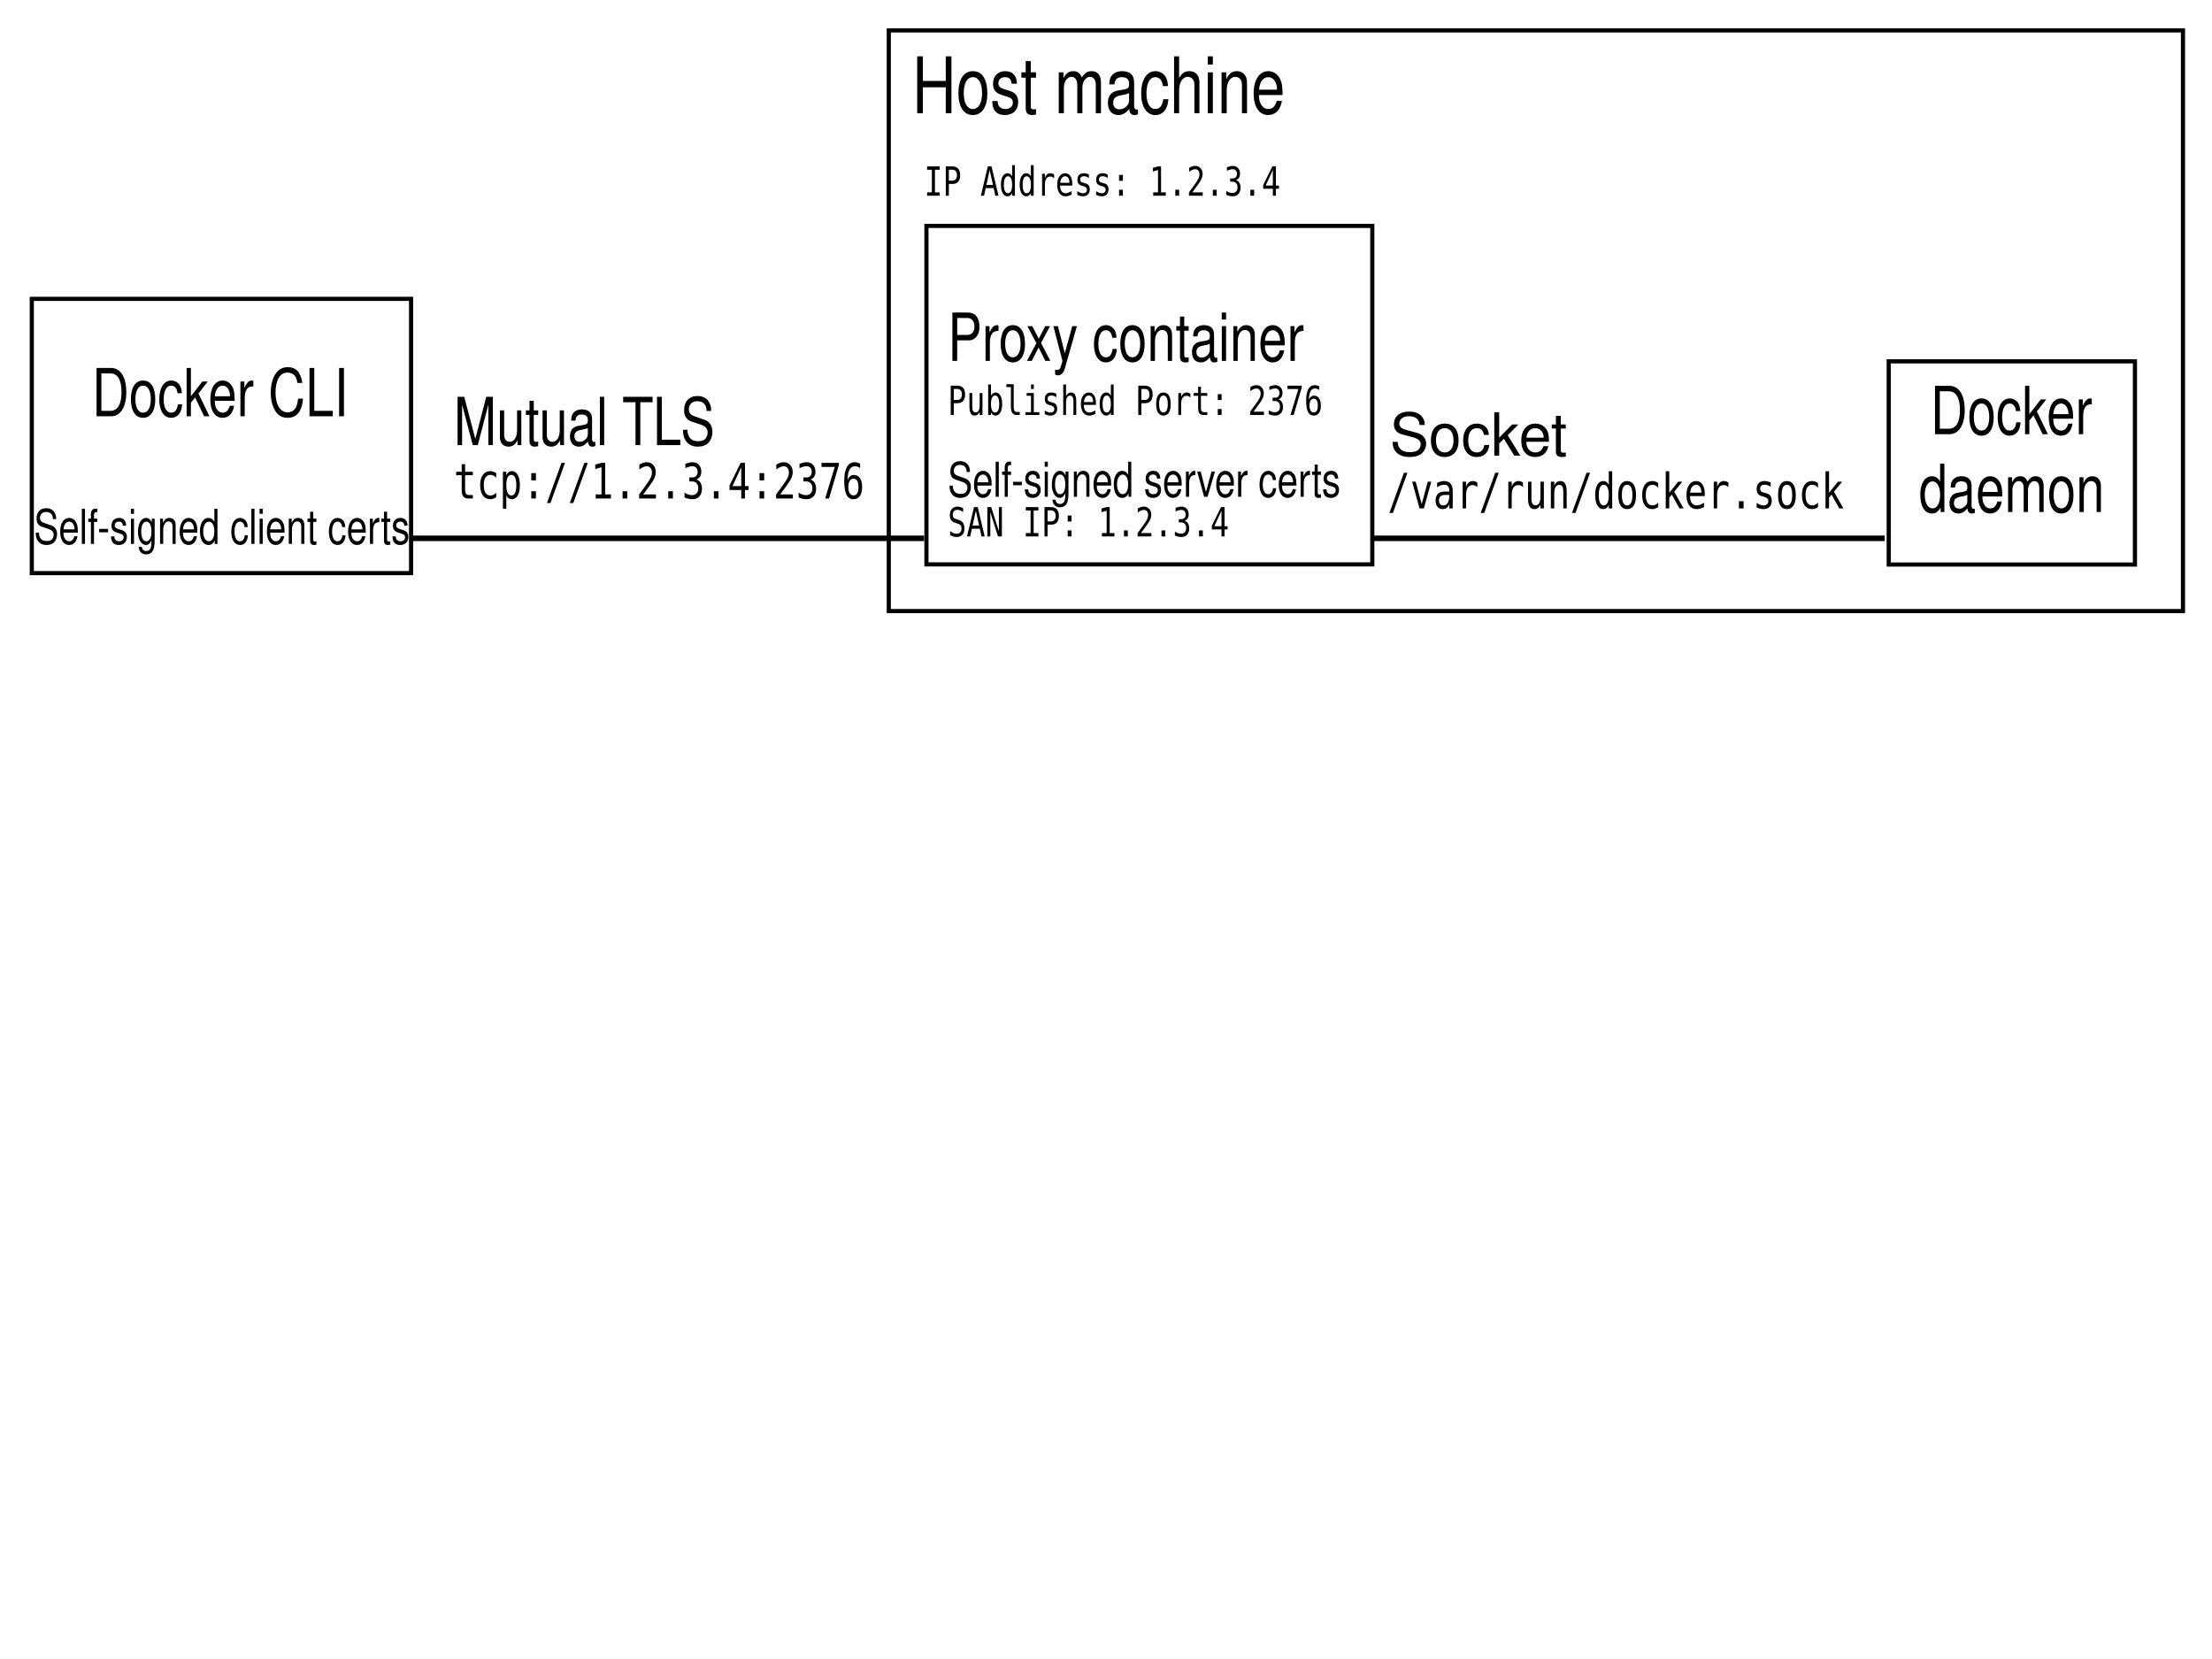
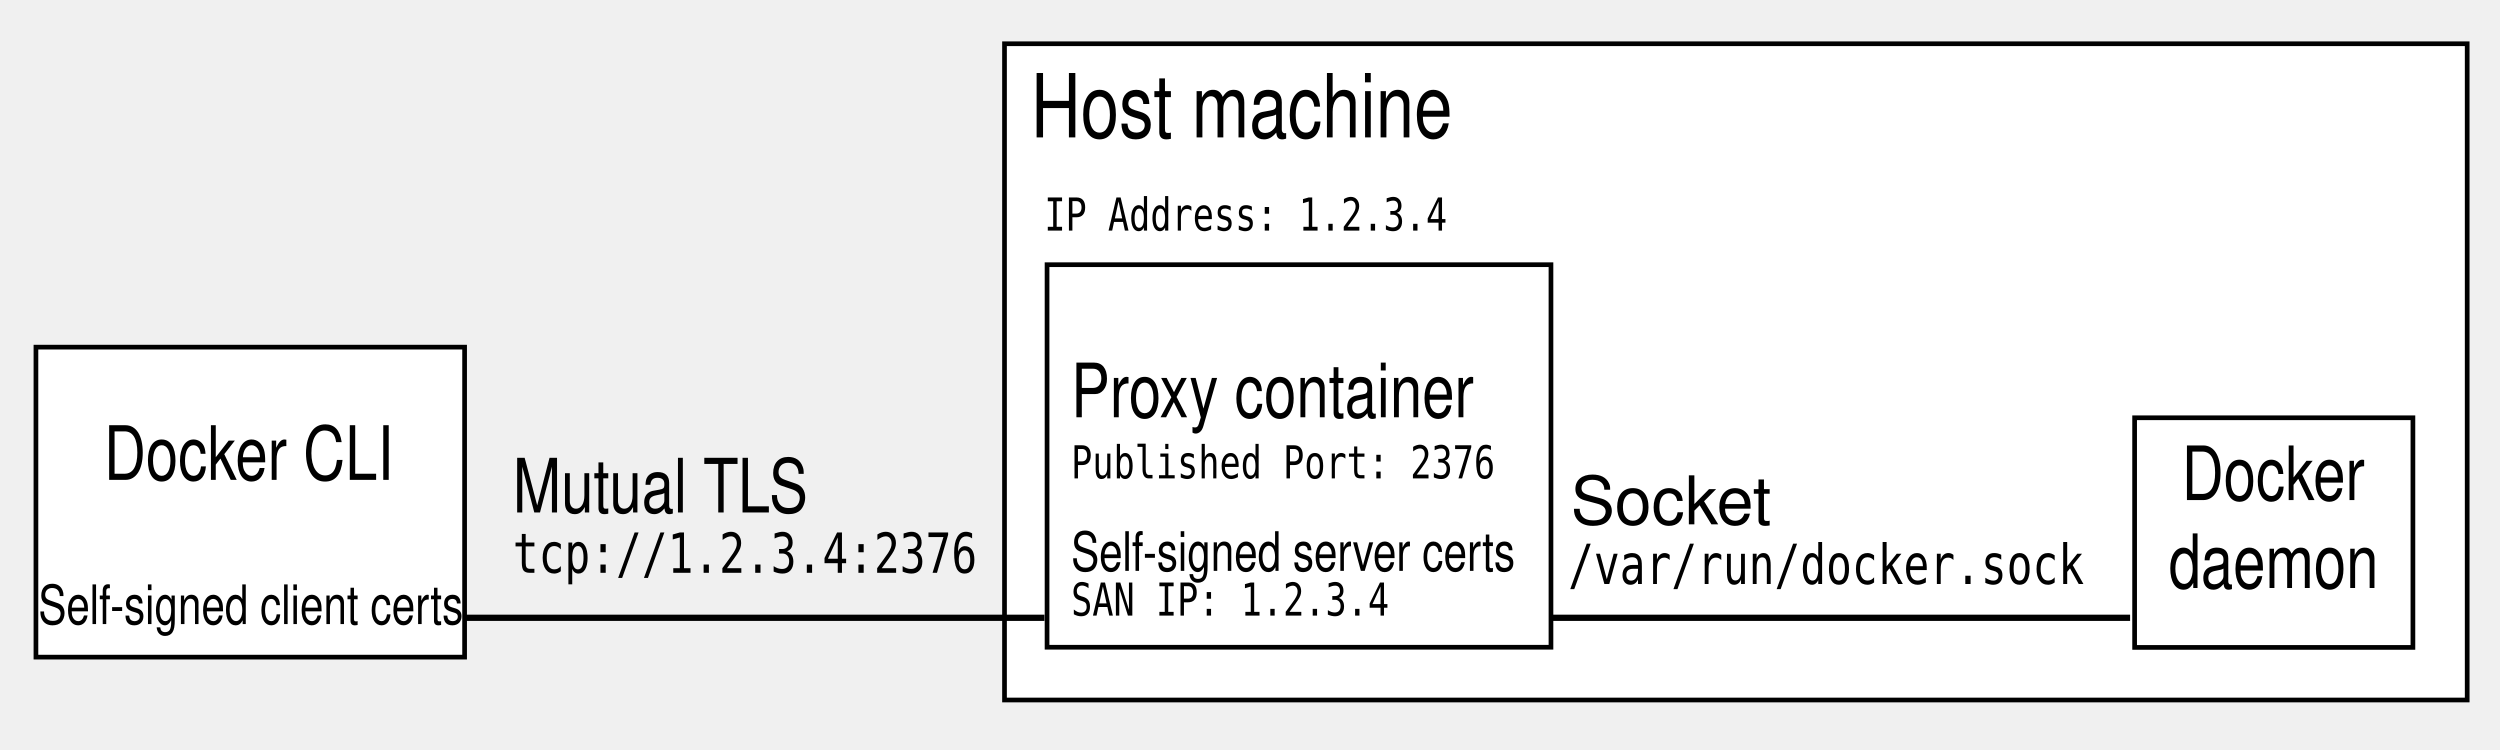
- <svg xmlns="http://www.w3.org/2000/svg" width="800" height="600">
-   <g>
-     <rect x="-1" y="-1" width="802" height="602" id="canvas_background" fill="#fff" />
-     <g id="canvasGrid" display="none">
-       <rect id="svg_2" width="100%" height="100%" x="0" y="0" stroke-width="0" fill="url(#gridpattern)" />
-     </g>
-   </g>
+ <svg xmlns="http://www.w3.org/2000/svg" width="800" height="240">
  <g>
    <g stroke="null" id="svg_11">
-       <rect stroke="#000" fill="#fff" stroke-width="1.5" x="321.443" y="11" width="468.057" height="210" id="svg_4" />
-       <text stroke="#000" transform="matrix(0.919954,0,0,1.176769,8.676822,0.232045) " xml:space="preserve" text-anchor="start" font-family="Helvetica, Arial, sans-serif" font-size="24" y="34.611" x="349.166" stroke-width="0" fill="#000000" id="svg_28">Host machine</text>
-       <rect stroke="#000" fill="#fff" stroke-width="1.5" x="335.056" y="81.704" width="161.254" height="122.412" id="svg_5" />
-       <rect stroke="#000" fill="#fff" stroke-width="1.5" x="11.5" y="108.085" width="137.171" height="99.196" id="svg_3" />
-       <text stroke="#000" transform="matrix(0.774659,0,0,0.9993669,9.122707,47.5133) " xml:space="preserve" text-anchor="start" font-family="Helvetica, Arial, sans-serif" font-size="24" id="svg_9" y="103.111" x="31.171" stroke-width="0" fill="#000000">Docker CLI</text>
-       <rect stroke="#000" fill="#fff" stroke-width="1.5" x="683.077" y="130.686" width="89.055" height="73.488" id="svg_1" />
-       <text stroke="#000" transform="matrix(0.774659,0,0,0.9993669,9.122707,47.5133) " xml:space="preserve" text-anchor="start" font-family="Helvetica, Arial, sans-serif" font-size="24" y="137.741" x="884.114" stroke-width="0" fill="#000000" id="svg_6">daemon</text>
-       <text stroke="#000" transform="matrix(0.774659,0,0,0.9993669,9.122707,47.5133) " xml:space="preserve" text-anchor="start" font-family="Helvetica, Arial, sans-serif" font-size="24" y="109.583" x="889.475" stroke-width="0" fill="#000000" id="svg_8">Docker</text>
-       <line stroke="#000" fill="none" stroke-width="2" stroke-dasharray="null" stroke-linejoin="null" stroke-linecap="null" x1="148.609" y1="194.692" x2="334.229" y2="194.692" id="svg_12" />
-       <text stroke="#000" transform="matrix(0.8817293,0,0,0.8961895,-9.110951,46.79986) " xml:space="preserve" text-anchor="start" font-family="Helvetica, Arial, sans-serif" font-size="24" y="131.662" x="580.396" stroke-width="0" fill="#000000" id="svg_17">Socket</text>
-       <text stroke="#000" transform="matrix(0.5713169,0,0,0.7370406,202.5906,49.76994) " xml:space="preserve" text-anchor="start" font-family="Monospace" font-size="24" y="181.952" x="523.716" stroke-width="0" fill="#000000" id="svg_18">/var/run/docker.sock</text>
-       <text stroke="#000" transform="matrix(0.774659,0,0,0.9993669,9.122707,47.5133) " xml:space="preserve" text-anchor="start" font-family="Helvetica, Arial, sans-serif" font-size="24" y="113.547" x="200.059" stroke-width="0" fill="#000000" id="svg_19">Mutual TLS</text>
-       <text stroke="#000" transform="matrix(0.5713169,0,0,0.7370406,-160.2389,25.07966) " xml:space="preserve" text-anchor="start" font-family="Monospace" font-size="24" y="210.588" x="567.703" stroke-width="0" fill="#000000" id="svg_20">tcp://1.2.3.4:2376</text>
-       <text stroke="#000" transform="matrix(0.774659,0,0,0.9993669,9.122707,47.5133) " xml:space="preserve" text-anchor="start" font-family="Helvetica, Arial, sans-serif" font-size="24" y="83.057" x="430.683" stroke-width="0" fill="#000000" id="svg_21">Proxy container</text>
-       <text stroke="#000" transform="matrix(0.5627806,0,0,0.7260282,9.220518,108.4283) " xml:space="preserve" text-anchor="start" font-family="Helvetica, Arial, sans-serif" font-size="24" y="121.591" x="5.407" stroke-width="0" fill="#000000" id="svg_23">Self-signed client certs</text>
-       <text stroke="#000" transform="matrix(0.5627806,0,0,0.7260282,9.220518,108.4283) " xml:space="preserve" text-anchor="start" font-family="Helvetica, Arial, sans-serif" font-size="24" y="98.138" x="592.658" stroke-width="0" fill="#000000" id="svg_25">Self-signed server certs</text>
-       <text stroke="#000" transform="matrix(0.4695017,0,0,0.6056916,94.92859,95.341) " xml:space="preserve" text-anchor="start" font-family="Monospace" font-size="24" y="162.886" x="527.849" stroke-width="0" fill="#000000" id="svg_27">SAN IP: 1.2.3.4</text>
-       <text stroke="#000" transform="matrix(0.4695017,0,0,0.6056916,94.92859,95.341) " xml:space="preserve" text-anchor="start" font-family="Monospace" font-size="24" y="-40.539" x="509.602" stroke-width="0" fill="#000000" id="svg_29">IP Address: 1.2.3.4</text>
-       <text stroke="#000" transform="matrix(0.4695017,0,0,0.6056916,94.92859,95.341) " xml:space="preserve" text-anchor="start" font-family="Monospace" font-size="24" y="90.385" x="527.857" stroke-width="0" fill="#000000" id="svg_30">Published Port: 2376</text>
-       <line stroke="#000" id="svg_7" fill="none" stroke-width="2" stroke-dasharray="null" stroke-linejoin="null" stroke-linecap="null" x1="496.007" y1="194.692" x2="681.627" y2="194.692" />
+       <rect stroke="#000" fill="#fff" stroke-width="1.5" x="321.443" y="14" width="468.057" height="210" id="svg_4" />
+       <text stroke="#000" transform="matrix(0.919954,0,0,1.176769,8.676822,2.232045) " xml:space="preserve" text-anchor="start" font-family="Helvetica, Arial, sans-serif" font-size="24" y="35.46" x="349.166" stroke-width="0" fill="#000000" id="svg_28">Host machine</text>
+       <rect stroke="#000" fill="#fff" stroke-width="1.5" x="335.056" y="84.704" width="161.254" height="122.412" id="svg_5" />
+       <rect stroke="#000" fill="#fff" stroke-width="1.5" x="11.5" y="111.085" width="137.171" height="99.196" id="svg_3" />
+       <text stroke="#000" transform="matrix(0.774659,0,0,0.9993669,9.122707,48.5133) " xml:space="preserve" text-anchor="start" font-family="Helvetica, Arial, sans-serif" font-size="24" id="svg_9" y="105.112" x="31.171" stroke-width="0" fill="#000000">Docker CLI</text>
+       <rect stroke="#000" fill="#fff" stroke-width="1.5" x="683.077" y="133.686" width="89.055" height="73.488" id="svg_1" />
+       <text stroke="#000" transform="matrix(0.774659,0,0,0.9993669,9.122707,48.5133) " xml:space="preserve" text-anchor="start" font-family="Helvetica, Arial, sans-serif" font-size="24" y="139.743" x="884.114" stroke-width="0" fill="#000000" id="svg_6">daemon</text>
+       <text stroke="#000" transform="matrix(0.774659,0,0,0.9993669,9.122707,48.5133) " xml:space="preserve" text-anchor="start" font-family="Helvetica, Arial, sans-serif" font-size="24" y="111.584" x="889.475" stroke-width="0" fill="#000000" id="svg_8">Docker</text>
+       <line stroke="#000" fill="none" stroke-width="2" stroke-dasharray="null" stroke-linejoin="null" stroke-linecap="null" x1="148.609" y1="197.692" x2="334.229" y2="197.692" id="svg_12" />
+       <text stroke="#000" transform="matrix(0.8817293,0,0,0.8961895,-9.110951,46.79986) " xml:space="preserve" text-anchor="start" font-family="Helvetica, Arial, sans-serif" font-size="24" y="135.009" x="580.396" stroke-width="0" fill="#000000" id="svg_17">Socket</text>
+       <text stroke="#000" transform="matrix(0.5713169,0,0,0.7370406,202.5906,52.76994) " xml:space="preserve" text-anchor="start" font-family="Monospace" font-size="24" y="181.952" x="523.716" stroke-width="0" fill="#000000" id="svg_18">/var/run/docker.sock</text>
+       <text stroke="#000" transform="matrix(0.774659,0,0,0.9993669,9.122707,48.5133) " xml:space="preserve" text-anchor="start" font-family="Helvetica, Arial, sans-serif" font-size="24" y="115.548" x="200.059" stroke-width="0" fill="#000000" id="svg_19">Mutual TLS</text>
+       <text stroke="#000" transform="matrix(0.5713169,0,0,0.7370406,-160.2389,28.07966) " xml:space="preserve" text-anchor="start" font-family="Monospace" font-size="24" y="210.588" x="567.703" stroke-width="0" fill="#000000" id="svg_20">tcp://1.2.3.4:2376</text>
+       <text stroke="#000" transform="matrix(0.774659,0,0,0.9993669,9.122707,48.5133) " xml:space="preserve" text-anchor="start" font-family="Helvetica, Arial, sans-serif" font-size="24" y="85.058" x="430.683" stroke-width="0" fill="#000000" id="svg_21">Proxy container</text>
+       <text stroke="#000" transform="matrix(0.5627806,0,0,0.7260282,9.220518,109.4283) " xml:space="preserve" text-anchor="start" font-family="Helvetica, Arial, sans-serif" font-size="24" y="124.346" x="5.407" stroke-width="0" fill="#000000" id="svg_23">Self-signed client certs</text>
+       <text stroke="#000" transform="matrix(0.5627806,0,0,0.7260282,9.220518,109.4283) " xml:space="preserve" text-anchor="start" font-family="Helvetica, Arial, sans-serif" font-size="24" y="100.893" x="592.658" stroke-width="0" fill="#000000" id="svg_25">Self-signed server certs</text>
+       <text stroke="#000" transform="matrix(0.4695017,0,0,0.6056916,94.92859,96.341) " xml:space="preserve" text-anchor="start" font-family="Monospace" font-size="24" y="166.188" x="527.849" stroke-width="0" fill="#000000" id="svg_27">SAN IP: 1.2.3.4</text>
+       <text stroke="#000" transform="matrix(0.4695017,0,0,0.6056916,94.92859,96.341) " xml:space="preserve" text-anchor="start" font-family="Monospace" font-size="24" y="-37.237" x="509.602" stroke-width="0" fill="#000000" id="svg_29">IP Address: 1.2.3.4</text>
+       <text stroke="#000" transform="matrix(0.4695017,0,0,0.6056916,94.92859,96.341) " xml:space="preserve" text-anchor="start" font-family="Monospace" font-size="24" y="93.687" x="527.857" stroke-width="0" fill="#000000" id="svg_30">Published Port: 2376</text>
+       <line stroke="#000" id="svg_7" fill="none" stroke-width="2" stroke-dasharray="null" stroke-linejoin="null" stroke-linecap="null" x1="496.007" y1="197.692" x2="681.627" y2="197.692" />
    </g>
  </g>
</svg>
